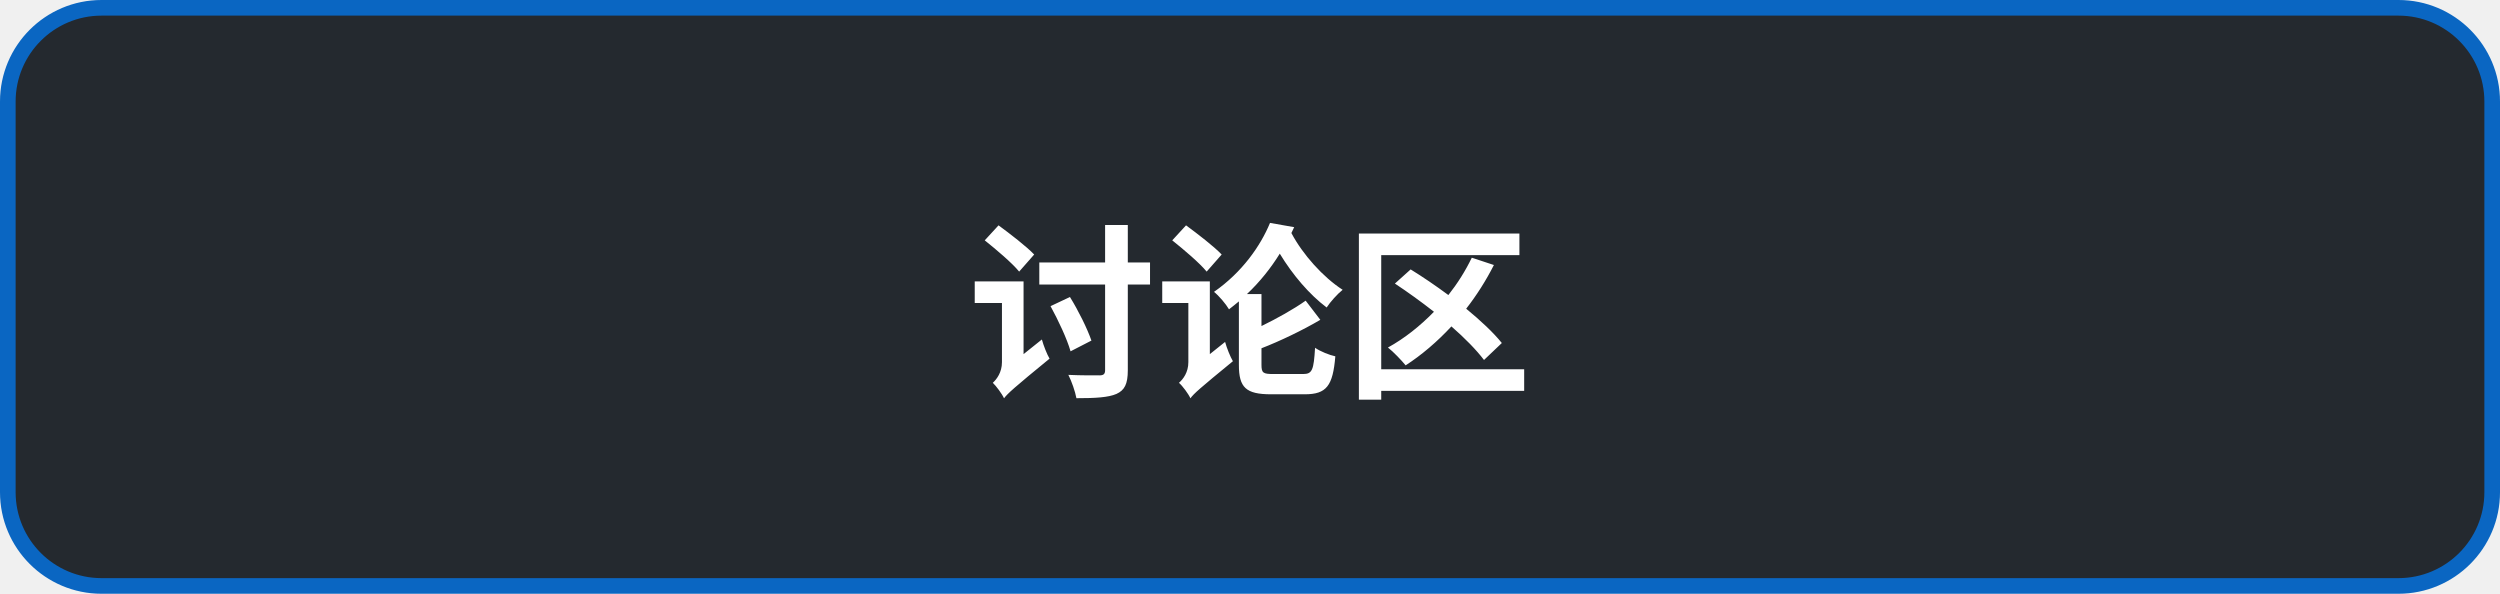
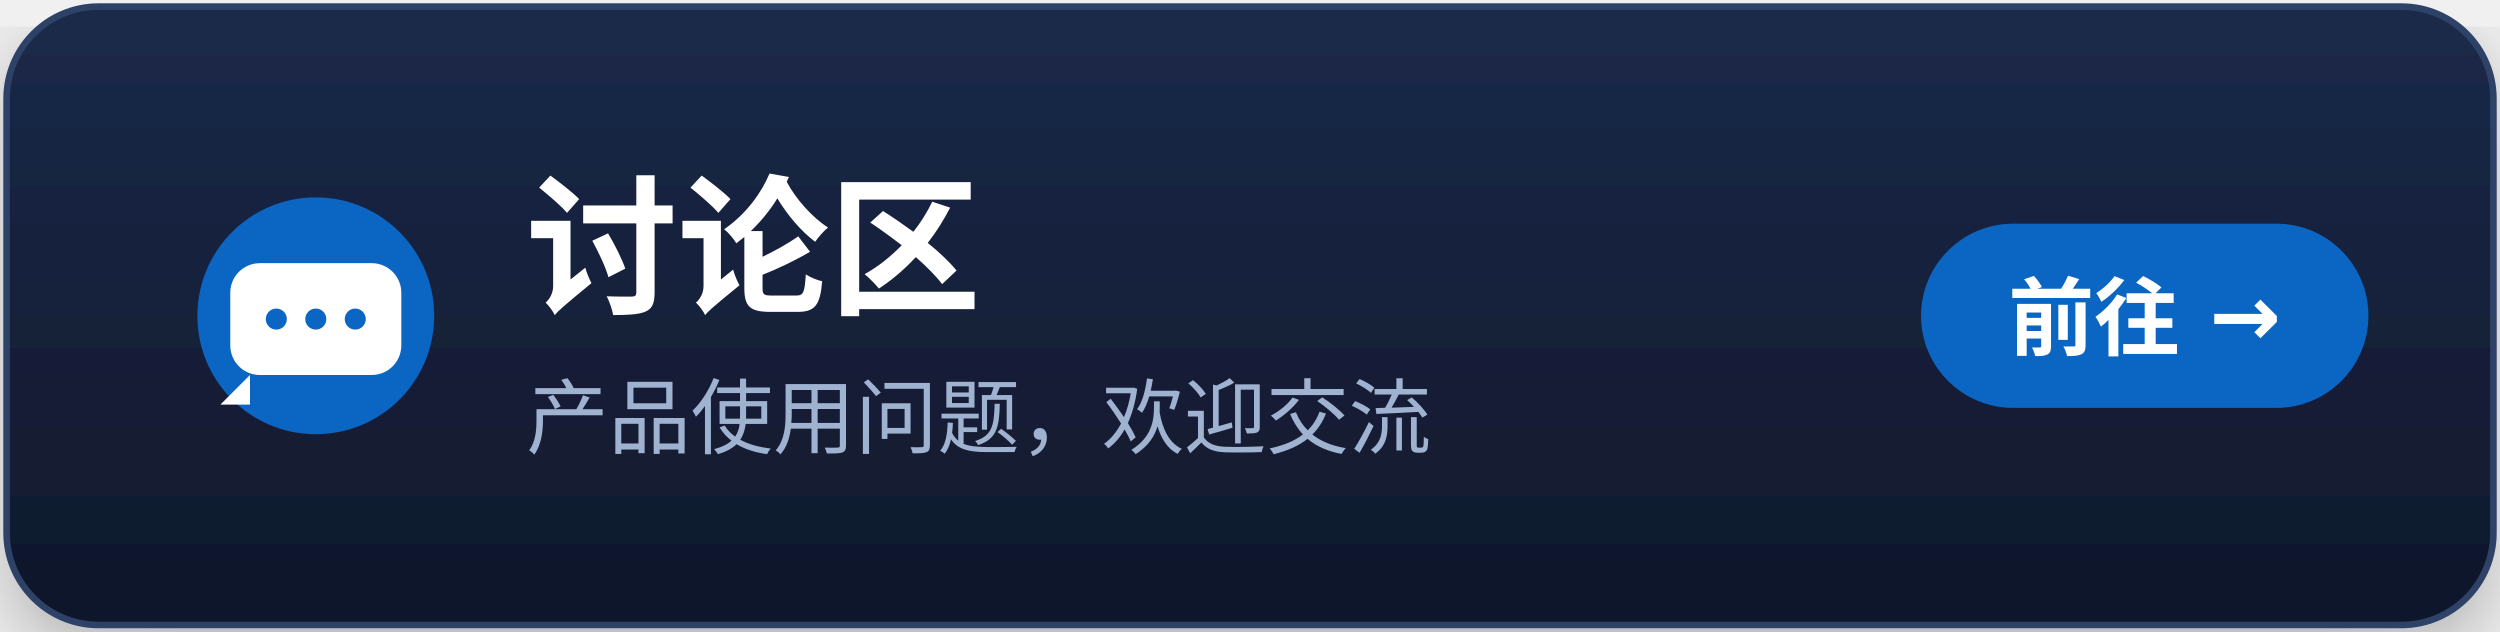
- <svg xmlns="http://www.w3.org/2000/svg" width="320" height="76" viewBox="0 0 320 76" role="img" aria-label="讨论区">
-   <rect x="1" y="1" width="318" height="74" rx="12" fill="#24292f" />
-   <rect x="1" y="1" width="318" height="74" rx="12" fill="none" stroke="#0A66C2" stroke-width="2" />
-   <text x="160" y="49" text-anchor="middle" font-family="'PingFang SC','Microsoft YaHei','Hiragino Sans GB',Arial,sans-serif" font-size="24" font-weight="600" fill="#ffffff">讨论区</text>
+ <svg xmlns="http://www.w3.org/2000/svg" width="380" height="96" viewBox="0 0 380 96" role="img" aria-label="讨论区">
+   <defs>
+     <linearGradient id="bg" x1="0" y1="0" x2="0" y2="1">
+       <stop offset="0" stop-color="#1B2A4A" />
+       <stop offset="1" stop-color="#0F1729" />
+     </linearGradient>
+     <filter id="shadow" x="-20%" y="-20%" width="140%" height="140%">
+       <feDropShadow dx="0" dy="4" stdDeviation="8" flood-color="#0B1220" flood-opacity="0.35" />
+     </filter>
+   </defs>
+   <g filter="url(#shadow)">
+     <rect x="1" y="1" width="378" height="94" rx="14" fill="url(#bg)" />
+     <rect x="1" y="1" width="378" height="94" rx="14" fill="none" stroke="#2E4268" stroke-width="1" />
+   </g>
+   <circle cx="48" cy="48" r="18" fill="#0A66C2" />
+   <rect x="35" y="40" width="26" height="17" rx="4.5" fill="#FFFFFF" />
+   <path d="M38 57 L33.5 61.5 L38 61.5 Z" fill="#FFFFFF" />
+   <circle cx="42" cy="48.5" r="1.6" fill="#0A66C2" />
+   <circle cx="48" cy="48.5" r="1.6" fill="#0A66C2" />
+   <circle cx="54" cy="48.5" r="1.6" fill="#0A66C2" />
+   <text x="80" y="46" font-family="'PingFang SC','Microsoft YaHei','Noto Sans SC',sans-serif" font-size="23" font-weight="600" fill="#FFFFFF">讨论区</text>
+   <text x="80" y="68" font-family="'PingFang SC','Microsoft YaHei','Noto Sans SC',sans-serif" font-size="12.5" fill="#9FB3D1">产品使用问题，欢迎交流</text>
+   <rect x="292" y="34" width="68" height="28" rx="14" fill="#0A66C2" />
+   <text x="326" y="53" text-anchor="middle" font-family="'PingFang SC','Microsoft YaHei','Noto Sans SC',sans-serif" font-size="13" font-weight="600" fill="#FFFFFF">前往 →</text>
</svg>
